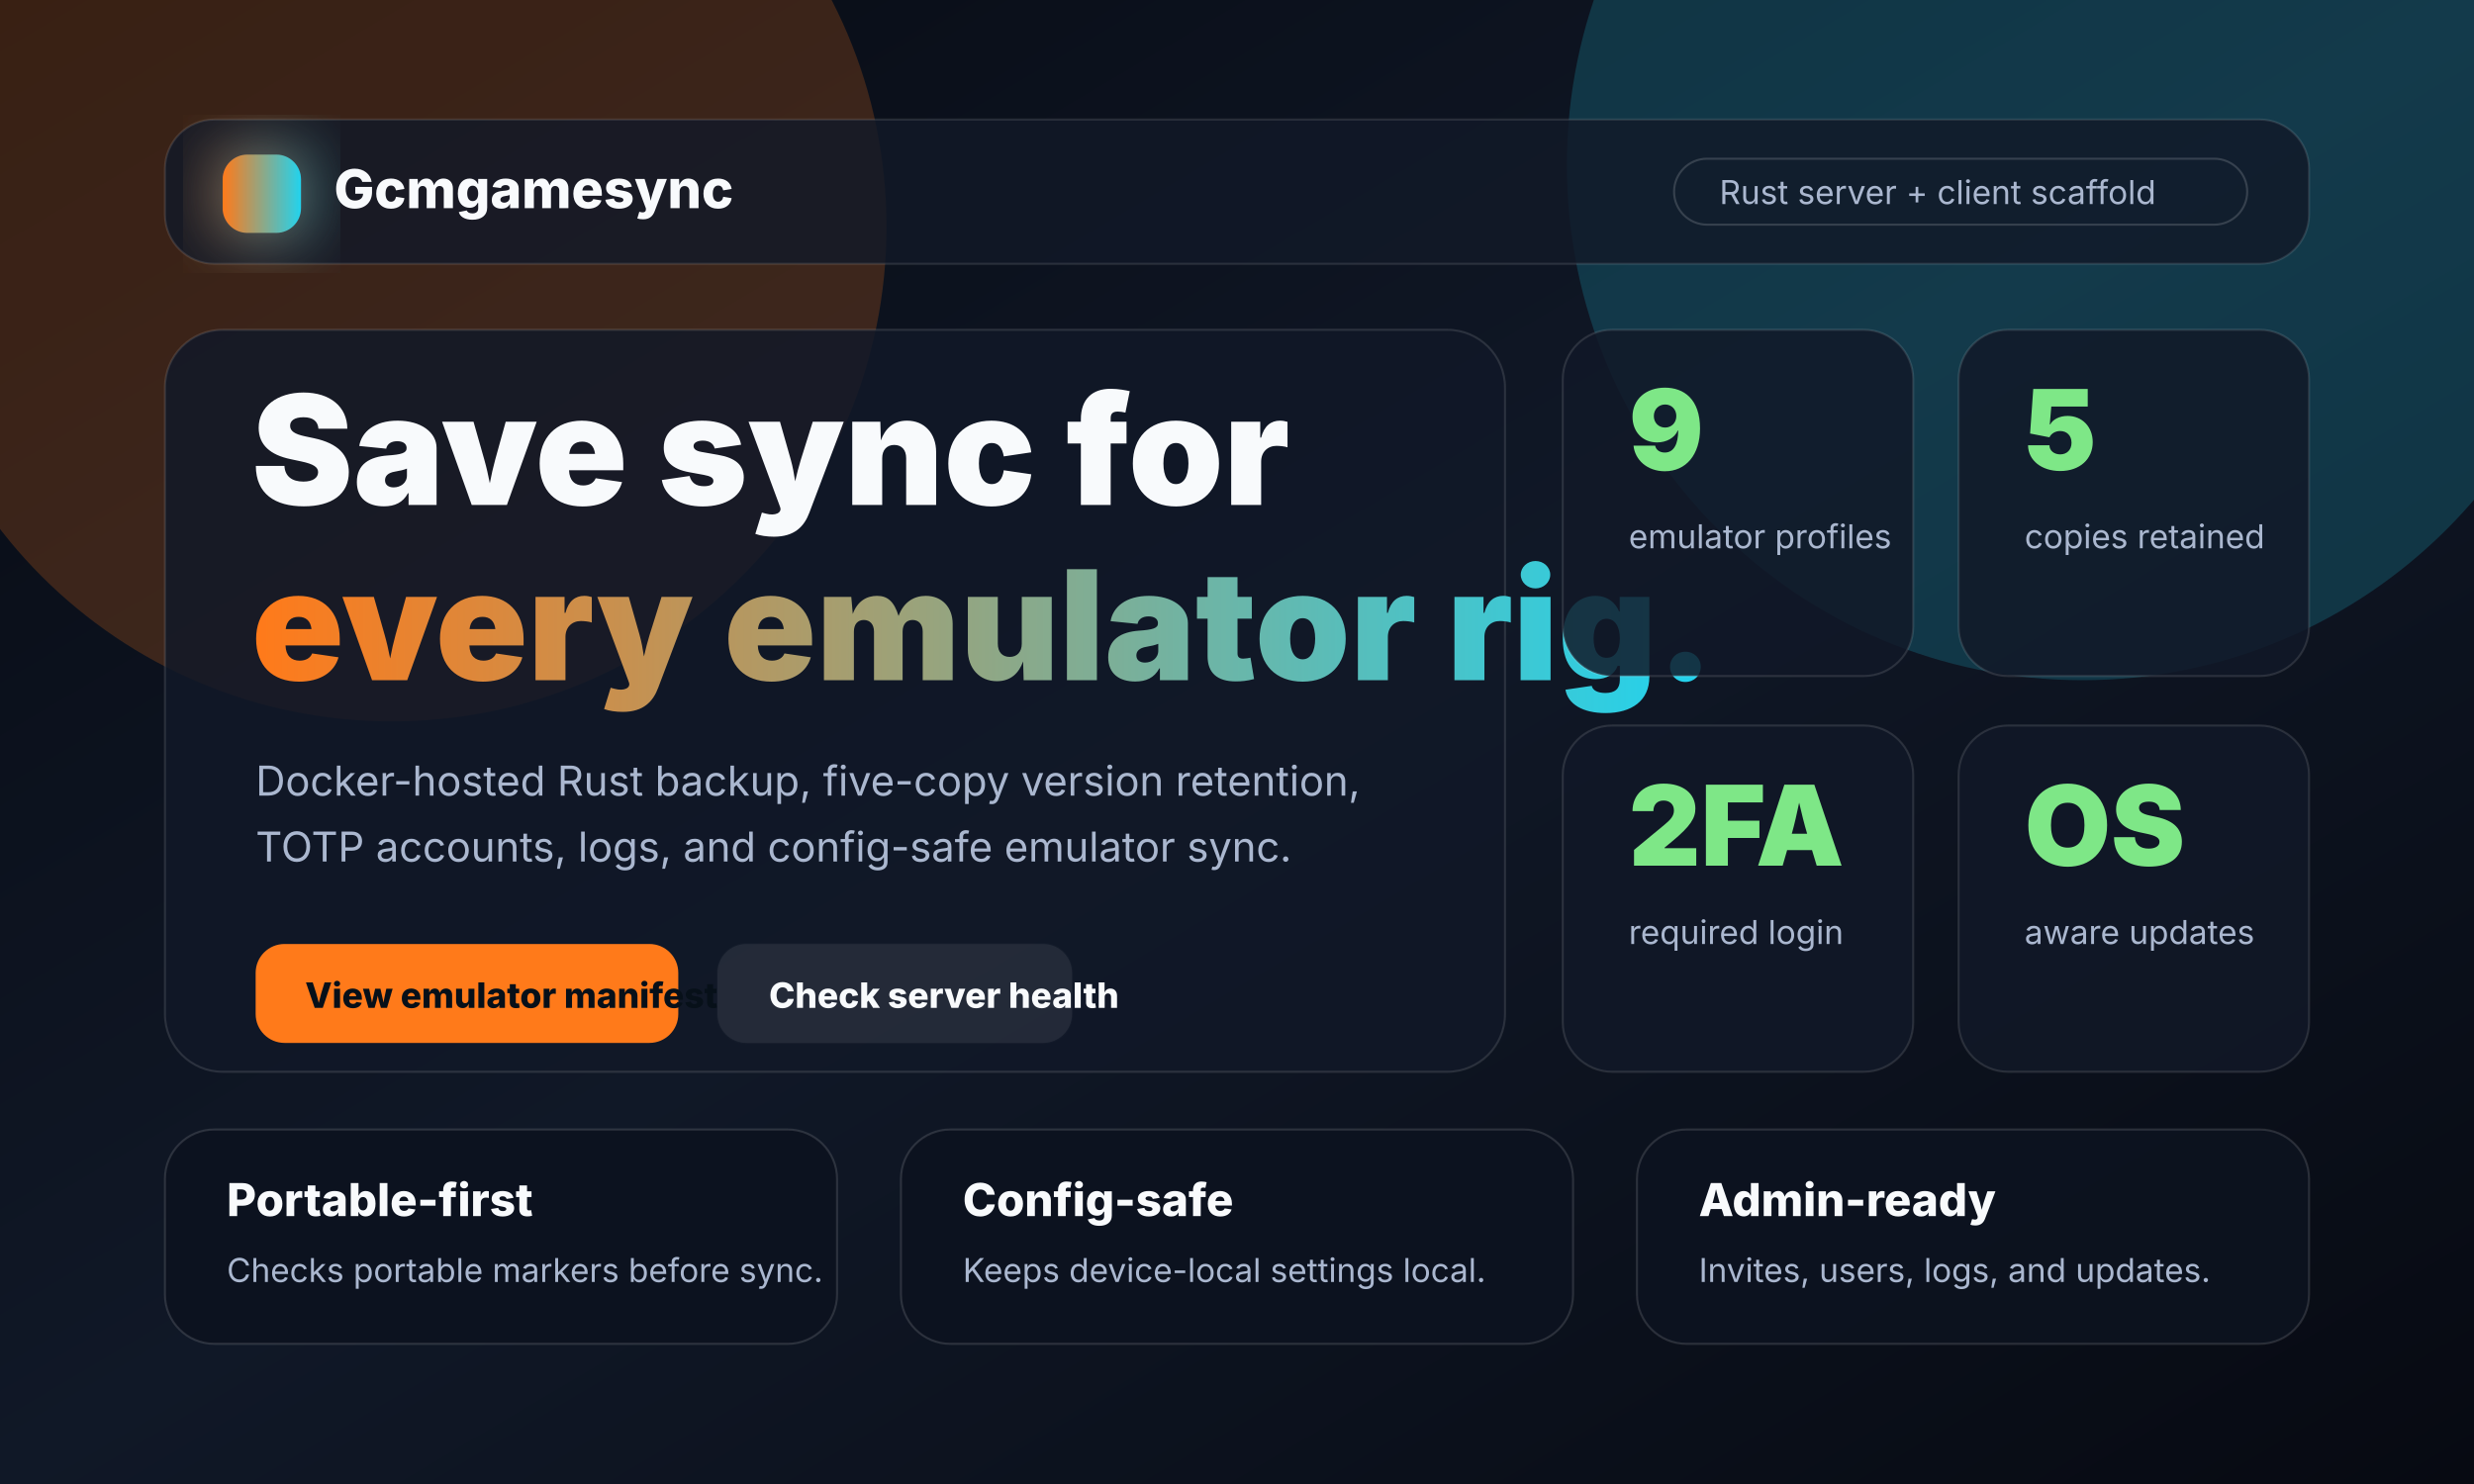
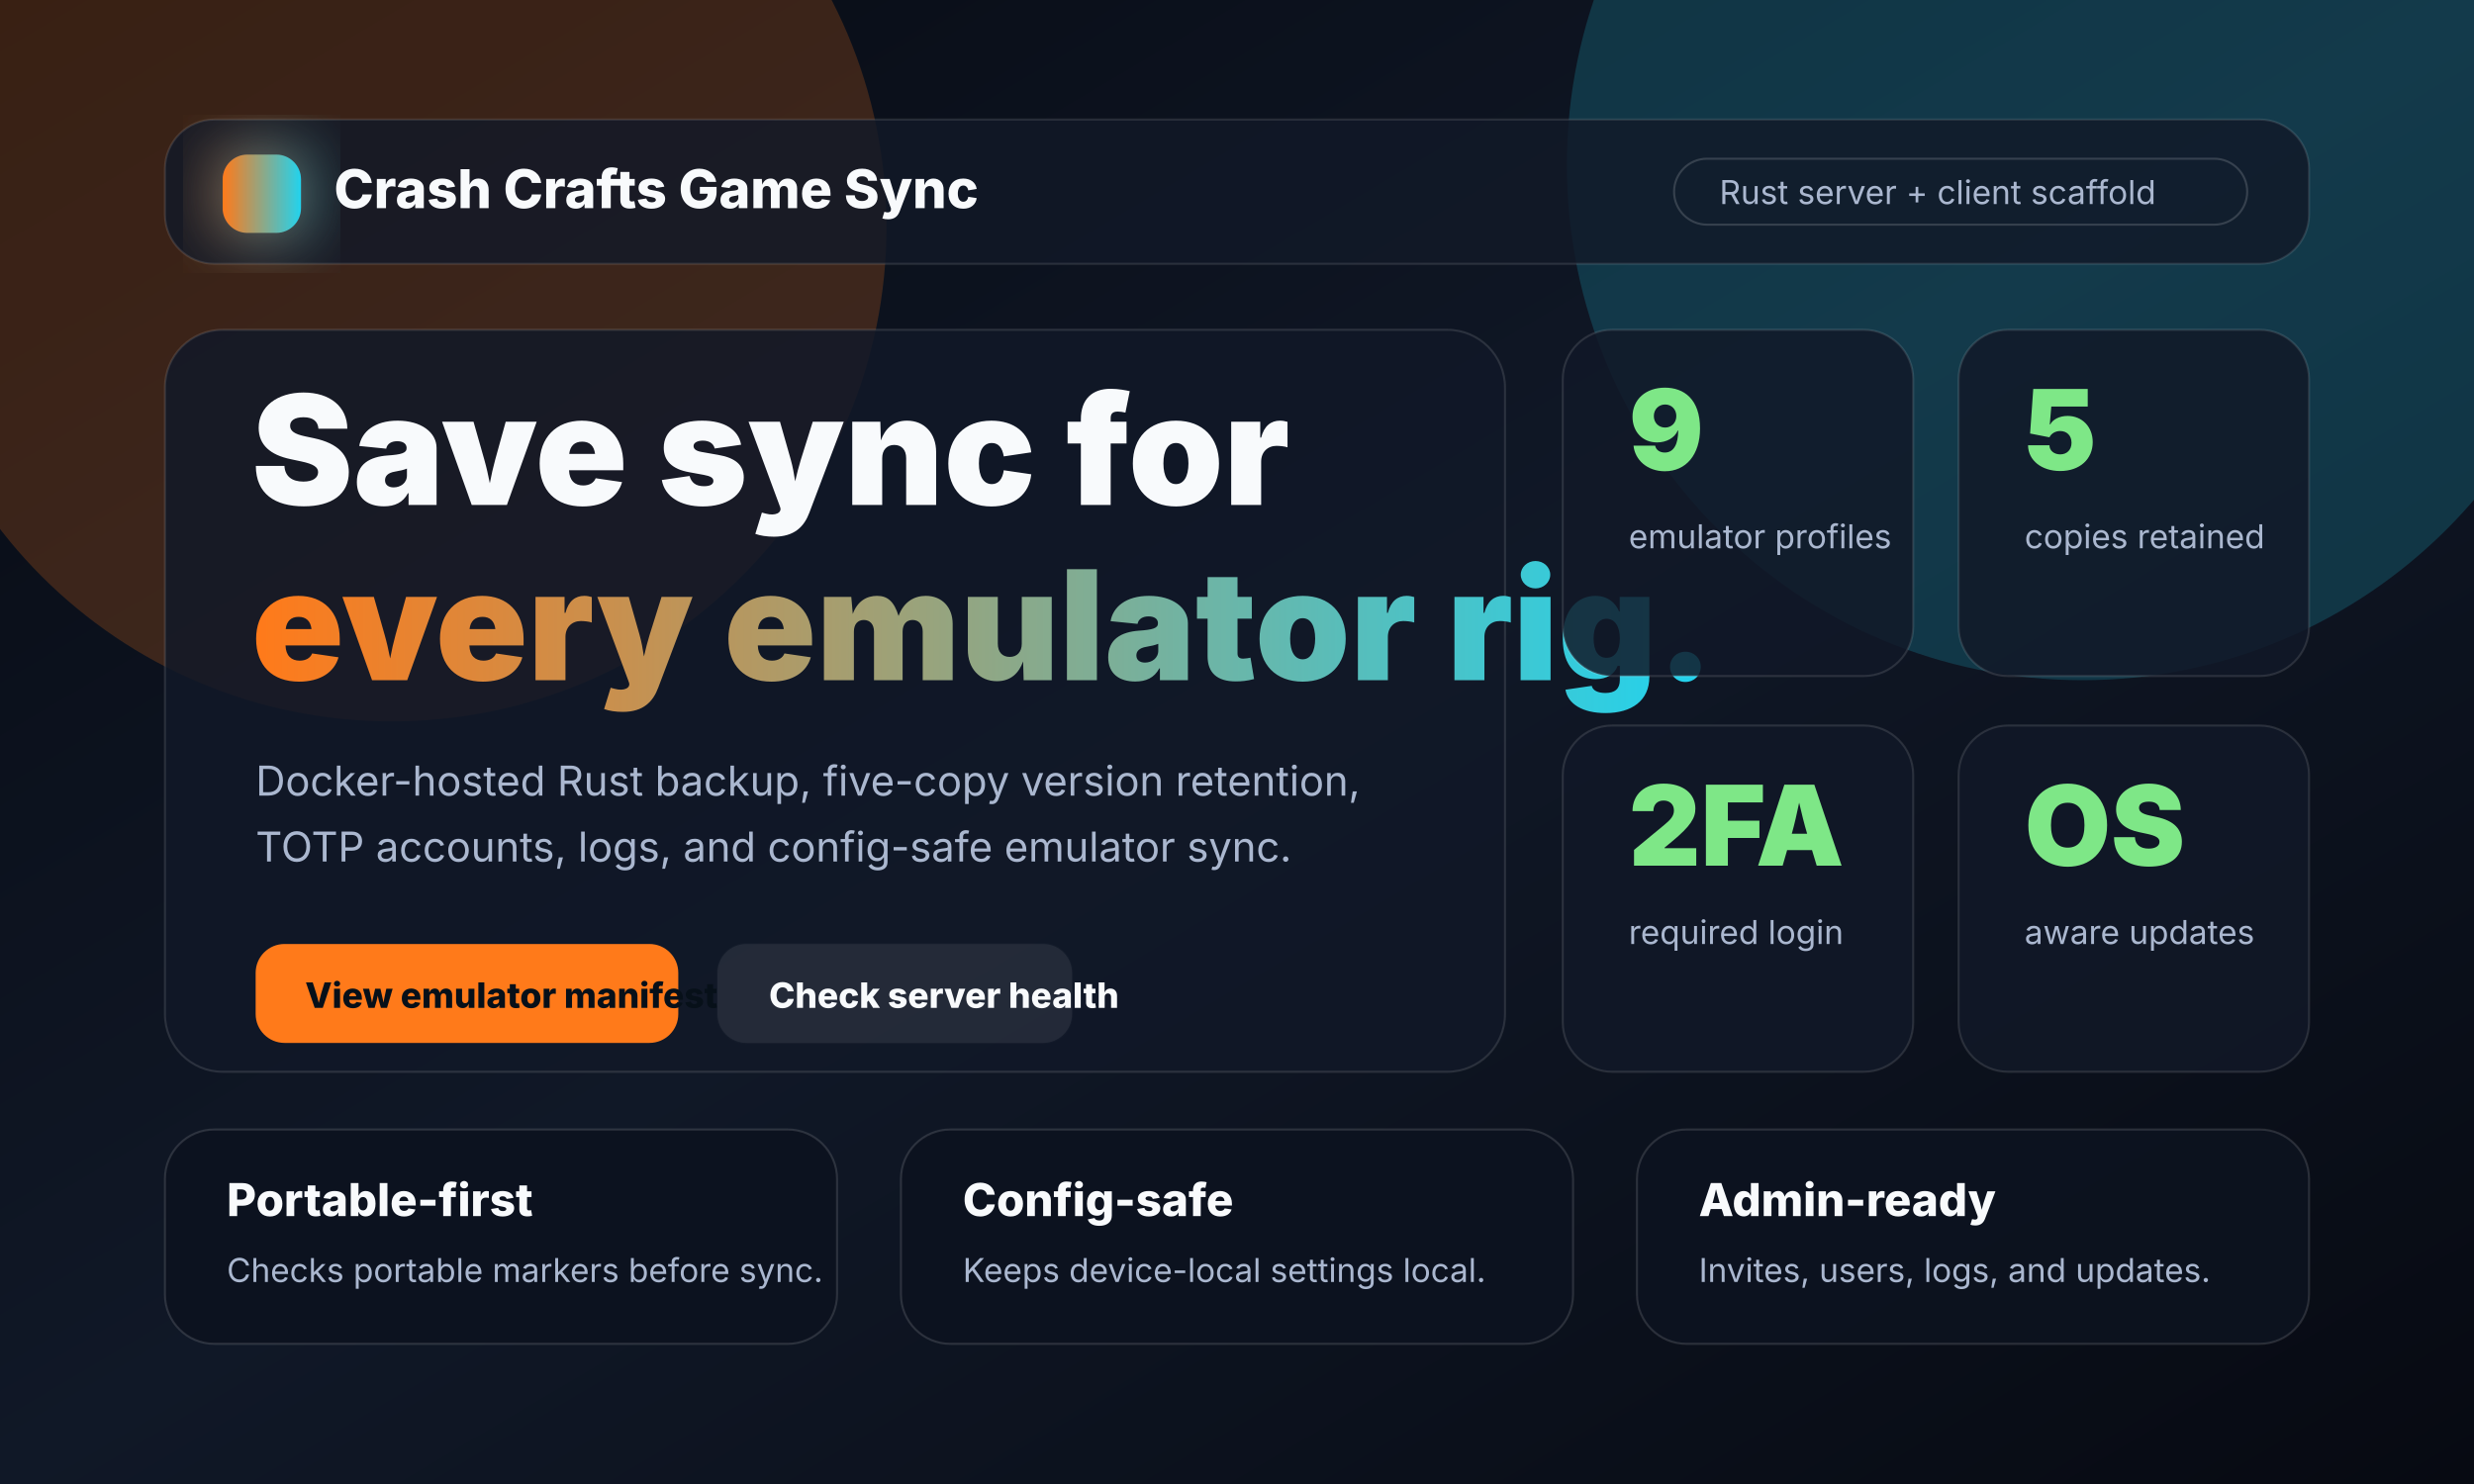
<svg xmlns="http://www.w3.org/2000/svg" width="1200" height="720" viewBox="0 0 1200 720" role="img" aria-labelledby="title desc">
  <defs>
    <linearGradient id="bg" x1="0" x2="1" y1="0" y2="1">
      <stop stop-color="#070a12" />
      <stop offset=".5" stop-color="#101827" />
      <stop offset="1" stop-color="#070a12" />
    </linearGradient>
    <linearGradient id="accent" x1="0" x2="1">
      <stop stop-color="#ff7a1a" />
      <stop offset="1" stop-color="#22d3ee" />
    </linearGradient>
    <filter id="glow" x="-50%" y="-50%" width="200%" height="200%">
      <feGaussianBlur stdDeviation="18" result="blur" />
      <feMerge>
        <feMergeNode in="blur" />
        <feMergeNode in="SourceGraphic" />
      </feMerge>
    </filter>
  </defs>
  <rect width="1200" height="720" fill="url(#bg)" />
  <circle cx="190" cy="110" r="240" fill="#ff7a1a" opacity=".2" />
  <circle cx="1010" cy="80" r="250" fill="#22d3ee" opacity=".18" />
  <rect x="80" y="58" width="1040" height="70" rx="24" fill="#111827" opacity=".82" stroke="#ffffff" stroke-opacity=".14" />
  <rect x="108" y="75" width="38" height="38" rx="12" fill="url(#accent)" filter="url(#glow)" />
-   <text x="162" y="101" fill="#f8fafc" font-family="Inter, Arial, sans-serif" font-size="26" font-weight="800">Gcmgamesync</text>
+   <text x="162" y="101" fill="#f8fafc" font-family="Inter, Arial, sans-serif" font-size="26" font-weight="800">Crash Crafts Game Sync</text>
  <rect x="812" y="77" width="278" height="32" rx="16" fill="none" stroke="#ffffff" stroke-opacity=".16" />
  <text x="834" y="99" fill="#aab7cf" font-family="Inter, Arial, sans-serif" font-size="16">Rust server + client scaffold</text>
  <rect x="80" y="160" width="650" height="360" rx="28" fill="#111827" opacity=".84" stroke="#ffffff" stroke-opacity=".14" />
  <text x="122" y="245" fill="#f8fafc" font-family="Inter, Arial, sans-serif" font-size="74" font-weight="900">Save sync for</text>
  <text x="122" y="330" fill="url(#accent)" font-family="Inter, Arial, sans-serif" font-size="74" font-weight="900">every emulator rig.</text>
  <text x="124" y="386" fill="#aab7cf" font-family="Inter, Arial, sans-serif" font-size="20">Docker-hosted Rust backup, five-copy version retention,</text>
  <text x="124" y="418" fill="#aab7cf" font-family="Inter, Arial, sans-serif" font-size="20">TOTP accounts, logs, and config-safe emulator sync.</text>
  <rect x="124" y="458" width="205" height="48" rx="14" fill="#ff7a1a" />
  <text x="148" y="489" fill="#071019" font-family="Inter, Arial, sans-serif" font-size="17" font-weight="800">View emulator manifest</text>
  <rect x="348" y="458" width="172" height="48" rx="14" fill="#ffffff" opacity=".08" stroke="#ffffff" stroke-opacity=".16" />
  <text x="373" y="489" fill="#f8fafc" font-family="Inter, Arial, sans-serif" font-size="17" font-weight="800">Check server health</text>
  <g font-family="Inter, Arial, sans-serif">
    <rect x="758" y="160" width="170" height="168" rx="24" fill="#111827" opacity=".84" stroke="#ffffff" stroke-opacity=".14" />
    <text x="790" y="228" fill="#7ee787" font-size="54" font-weight="900">9</text>
    <text x="790" y="266" fill="#aab7cf" font-size="16">emulator profiles</text>
    <rect x="950" y="160" width="170" height="168" rx="24" fill="#111827" opacity=".84" stroke="#ffffff" stroke-opacity=".14" />
    <text x="982" y="228" fill="#7ee787" font-size="54" font-weight="900">5</text>
    <text x="982" y="266" fill="#aab7cf" font-size="16">copies retained</text>
    <rect x="758" y="352" width="170" height="168" rx="24" fill="#111827" opacity=".84" stroke="#ffffff" stroke-opacity=".14" />
    <text x="790" y="420" fill="#7ee787" font-size="54" font-weight="900">2FA</text>
    <text x="790" y="458" fill="#aab7cf" font-size="16">required login</text>
    <rect x="950" y="352" width="170" height="168" rx="24" fill="#111827" opacity=".84" stroke="#ffffff" stroke-opacity=".14" />
    <text x="982" y="420" fill="#7ee787" font-size="54" font-weight="900">OS</text>
    <text x="982" y="458" fill="#aab7cf" font-size="16">aware updates</text>
  </g>
  <g font-family="Inter, Arial, sans-serif">
    <rect x="80" y="548" width="326" height="104" rx="24" fill="#0c121f" opacity=".94" stroke="#ffffff" stroke-opacity=".14" />
    <text x="110" y="590" fill="#f8fafc" font-size="22" font-weight="800">Portable-first</text>
    <text x="110" y="622" fill="#aab7cf" font-size="16">Checks portable markers before sync.</text>
    <rect x="437" y="548" width="326" height="104" rx="24" fill="#0c121f" opacity=".94" stroke="#ffffff" stroke-opacity=".14" />
    <text x="467" y="590" fill="#f8fafc" font-size="22" font-weight="800">Config-safe</text>
    <text x="467" y="622" fill="#aab7cf" font-size="16">Keeps device-local settings local.</text>
    <rect x="794" y="548" width="326" height="104" rx="24" fill="#0c121f" opacity=".94" stroke="#ffffff" stroke-opacity=".14" />
    <text x="824" y="590" fill="#f8fafc" font-size="22" font-weight="800">Admin-ready</text>
    <text x="824" y="622" fill="#aab7cf" font-size="16">Invites, users, logs, and updates.</text>
  </g>
</svg>
